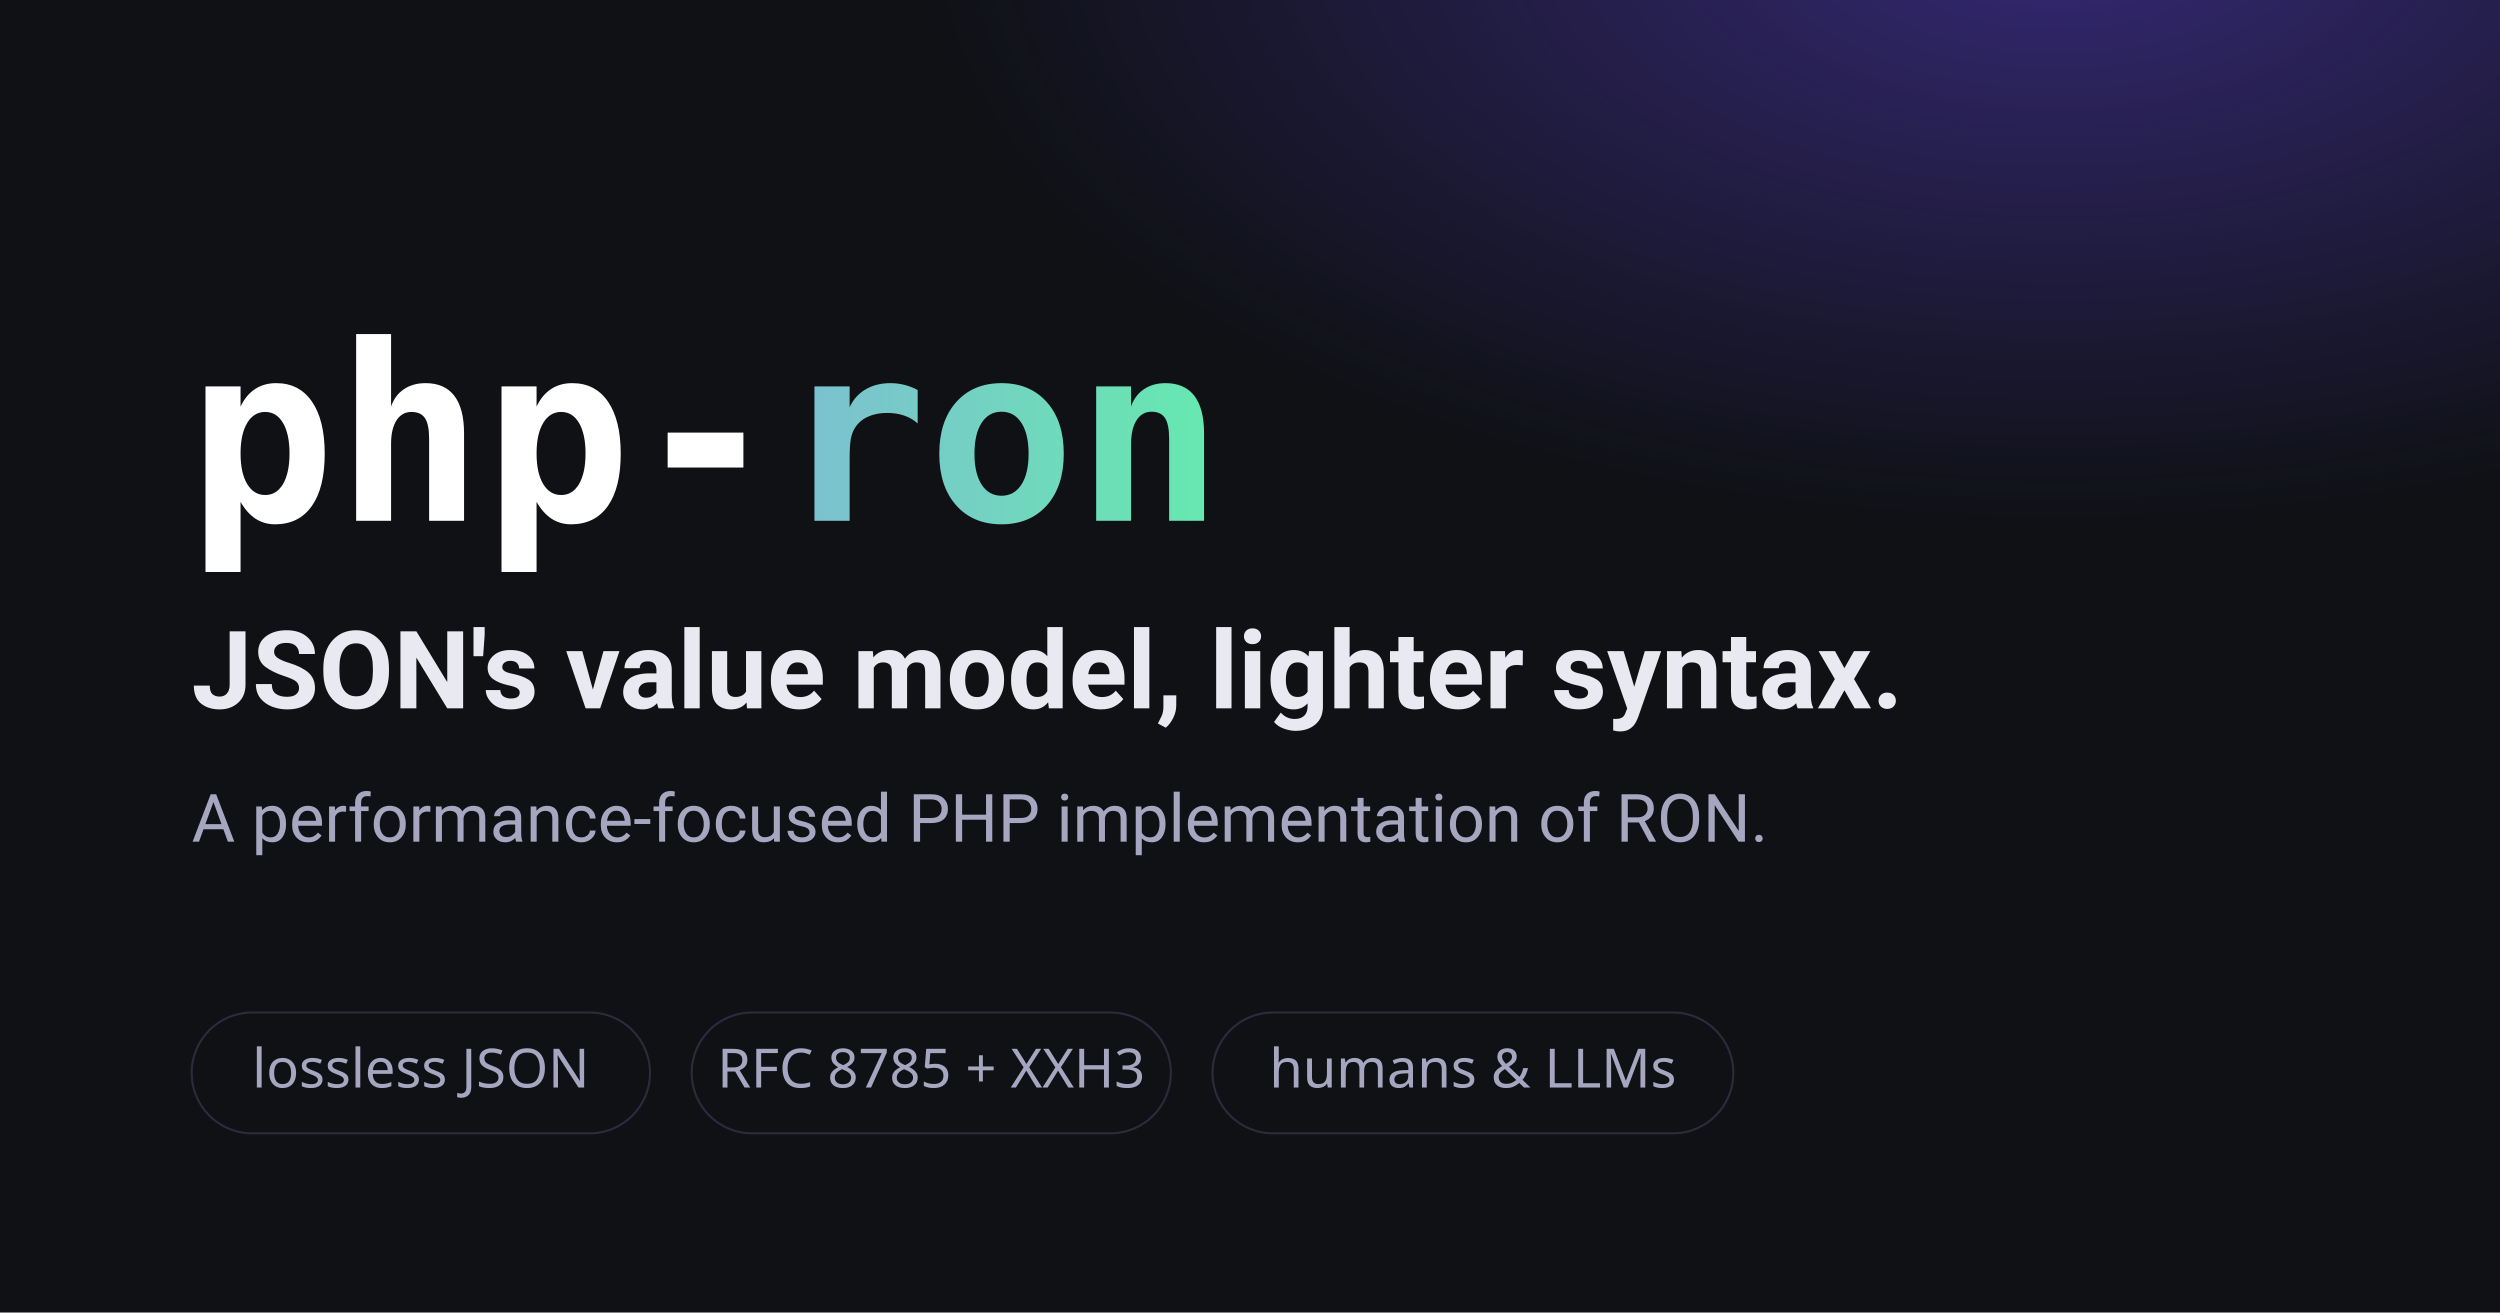
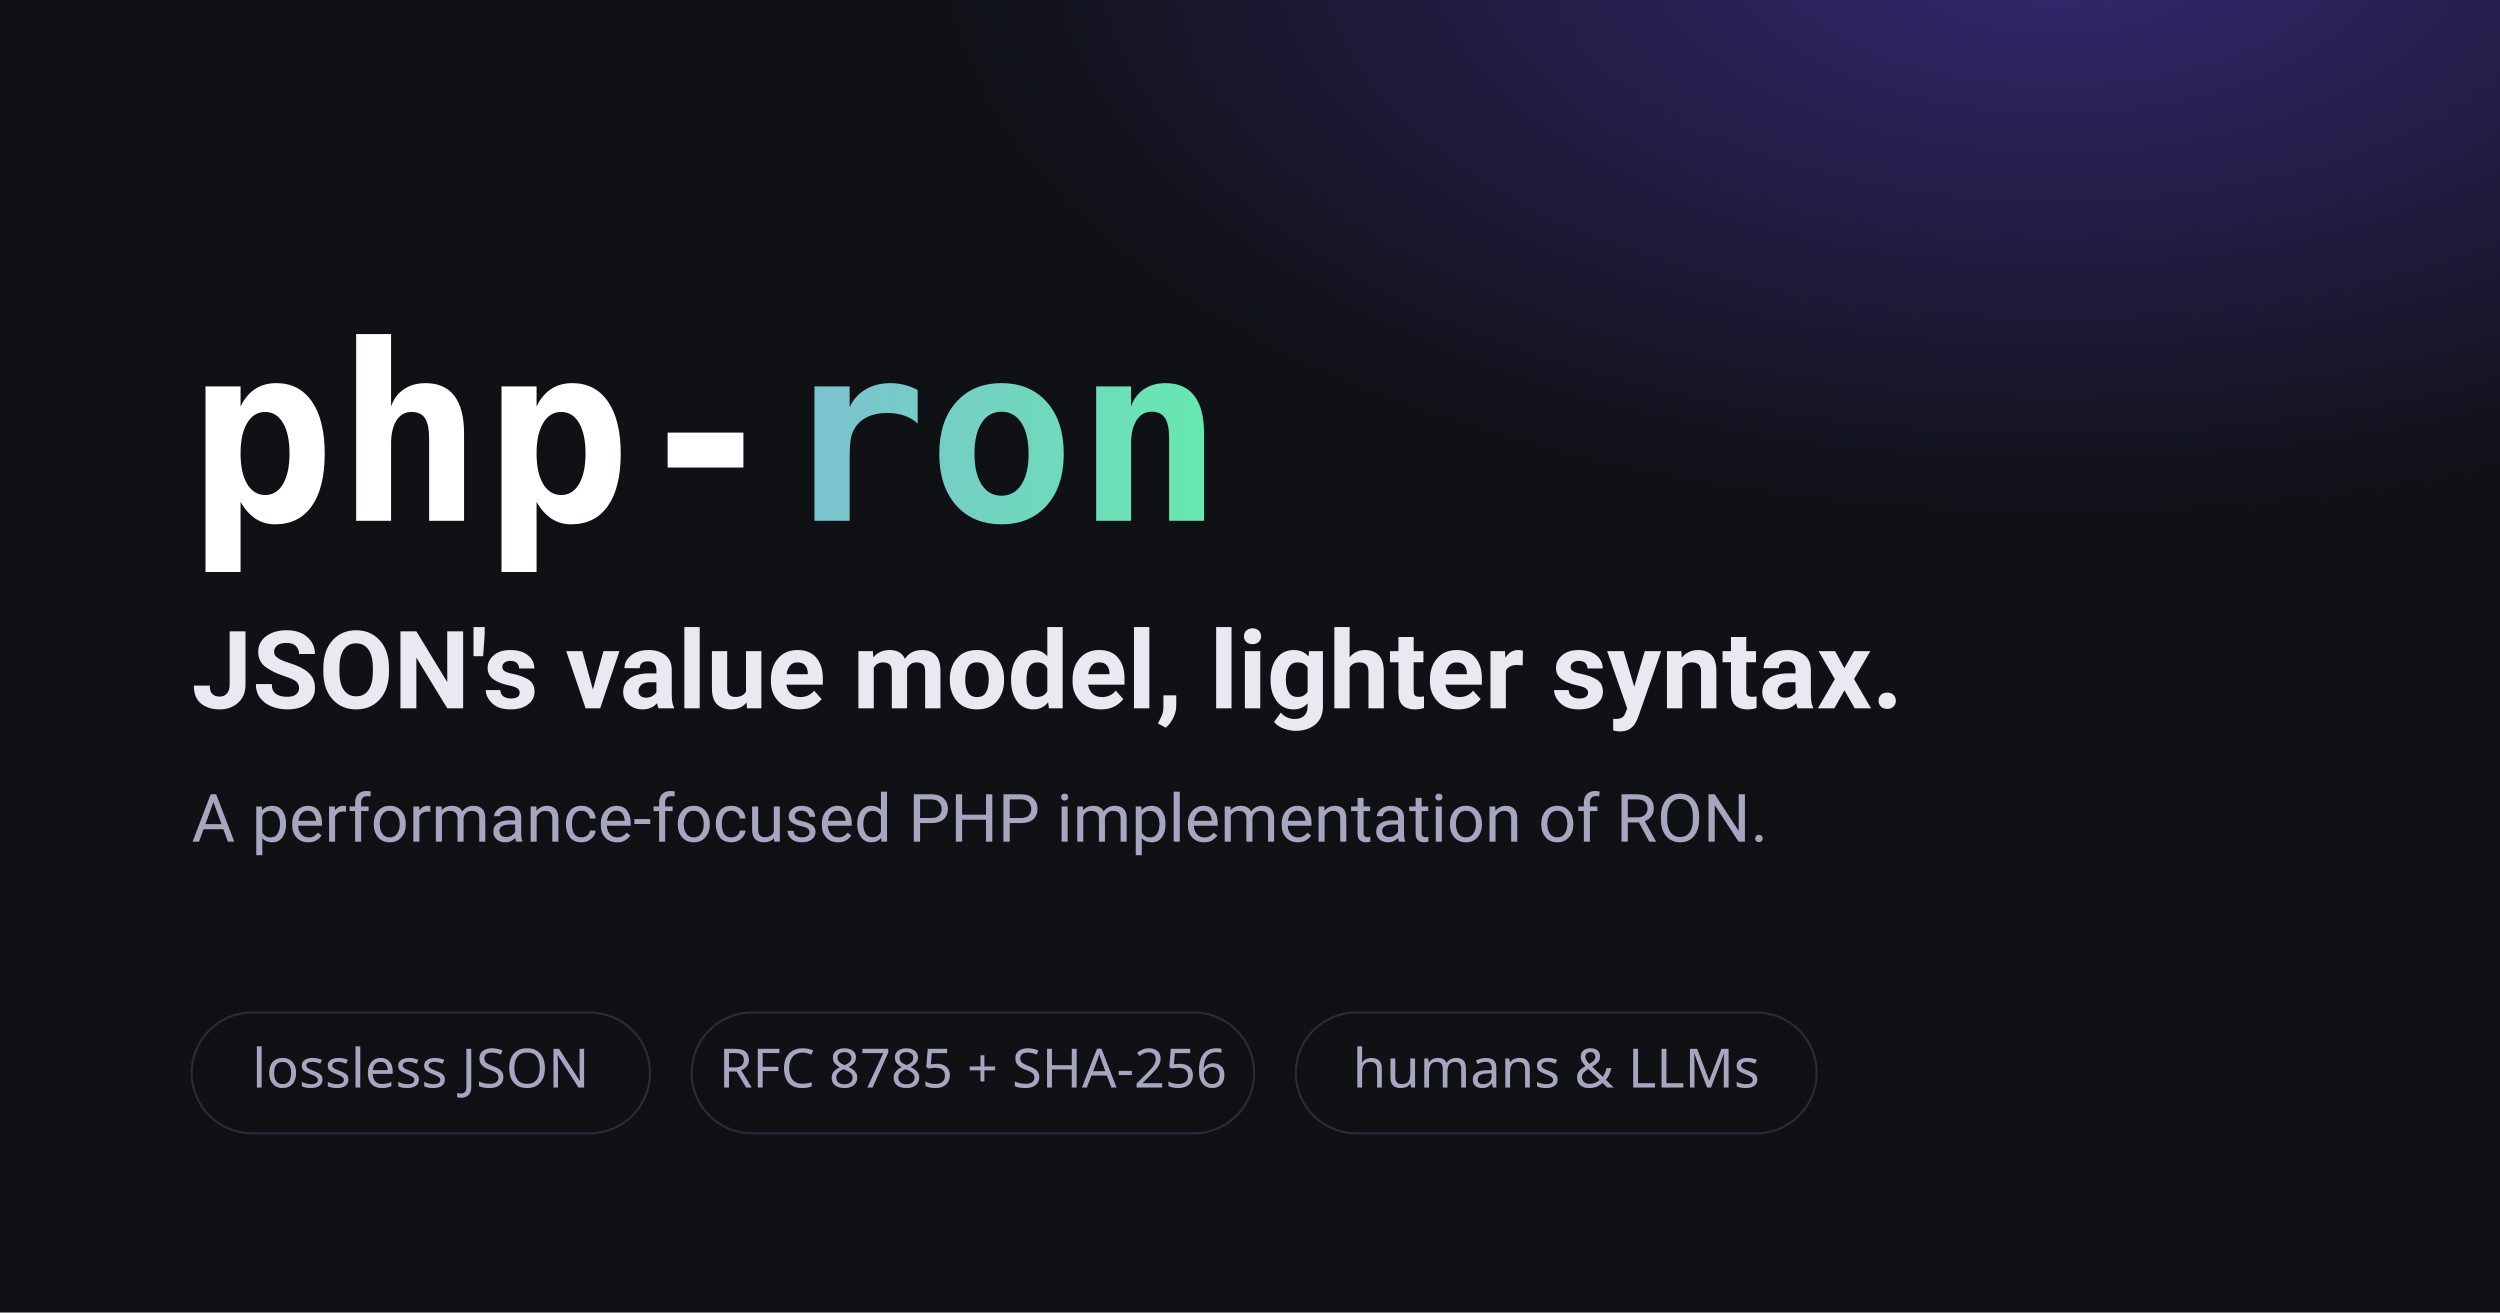
<svg xmlns="http://www.w3.org/2000/svg" width="1200" height="630" viewBox="0 0 1200 630">
  <defs>
    <radialGradient id="glow" cx="82%" cy="-5%" r="75%">
      <stop offset="0%" stop-color="#6c4cff" stop-opacity="0.40" />
      <stop offset="60%" stop-color="#6c4cff" stop-opacity="0" />
    </radialGradient>
    <linearGradient id="word" x1="0" y1="0" x2="1" y2="0">
      <stop offset="0%" stop-color="#9b86ff" />
      <stop offset="100%" stop-color="#67e8b0" />
    </linearGradient>
  </defs>
  <rect width="1200" height="630" fill="#0f1115" />
  <rect width="1200" height="630" fill="url(#glow)" />
  <g font-family="ui-monospace, SFMono-Regular, Menlo, monospace">
    <text x="90" y="250" font-size="118" font-weight="800" fill="#ffffff">php-<tspan fill="url(#word)">ron</tspan>
    </text>
  </g>
  <g font-family="system-ui, -apple-system, Segoe UI, Roboto, Helvetica, Arial, sans-serif">
    <text x="92" y="340" font-size="52" font-weight="700" fill="#e9e9f2">JSON's value model, lighter syntax.</text>
    <text x="92" y="404" font-size="32" fill="#a6a6c0">A performance-focused PHP implementation of RON.</text>
  </g>
  <g font-family="system-ui, sans-serif" font-size="26" fill="#a6a6c0">
    <rect x="92" y="486" width="220" height="58" rx="29" fill="none" stroke="#2b2b3d" />
    <text x="202" y="522" text-anchor="middle">lossless JSON</text>
-     <rect x="332" y="486" width="230" height="58" rx="29" fill="none" stroke="#2b2b3d" />
-     <text x="447" y="522" text-anchor="middle">RFC 8785 + XXH3</text>
-     <rect x="582" y="486" width="250" height="58" rx="29" fill="none" stroke="#2b2b3d" />
-     <text x="707" y="522" text-anchor="middle">humans &amp; LLMs</text>
+     <rect x="332" y="486" width="270" height="58" rx="29" fill="none" stroke="#2b2b3d" />
+     <text x="467" y="522" text-anchor="middle">RFC 8785 + SHA-256</text>
+     <rect x="622" y="486" width="250" height="58" rx="29" fill="none" stroke="#2b2b3d" />
+     <text x="747" y="522" text-anchor="middle">humans &amp; LLMs</text>
  </g>
</svg>
